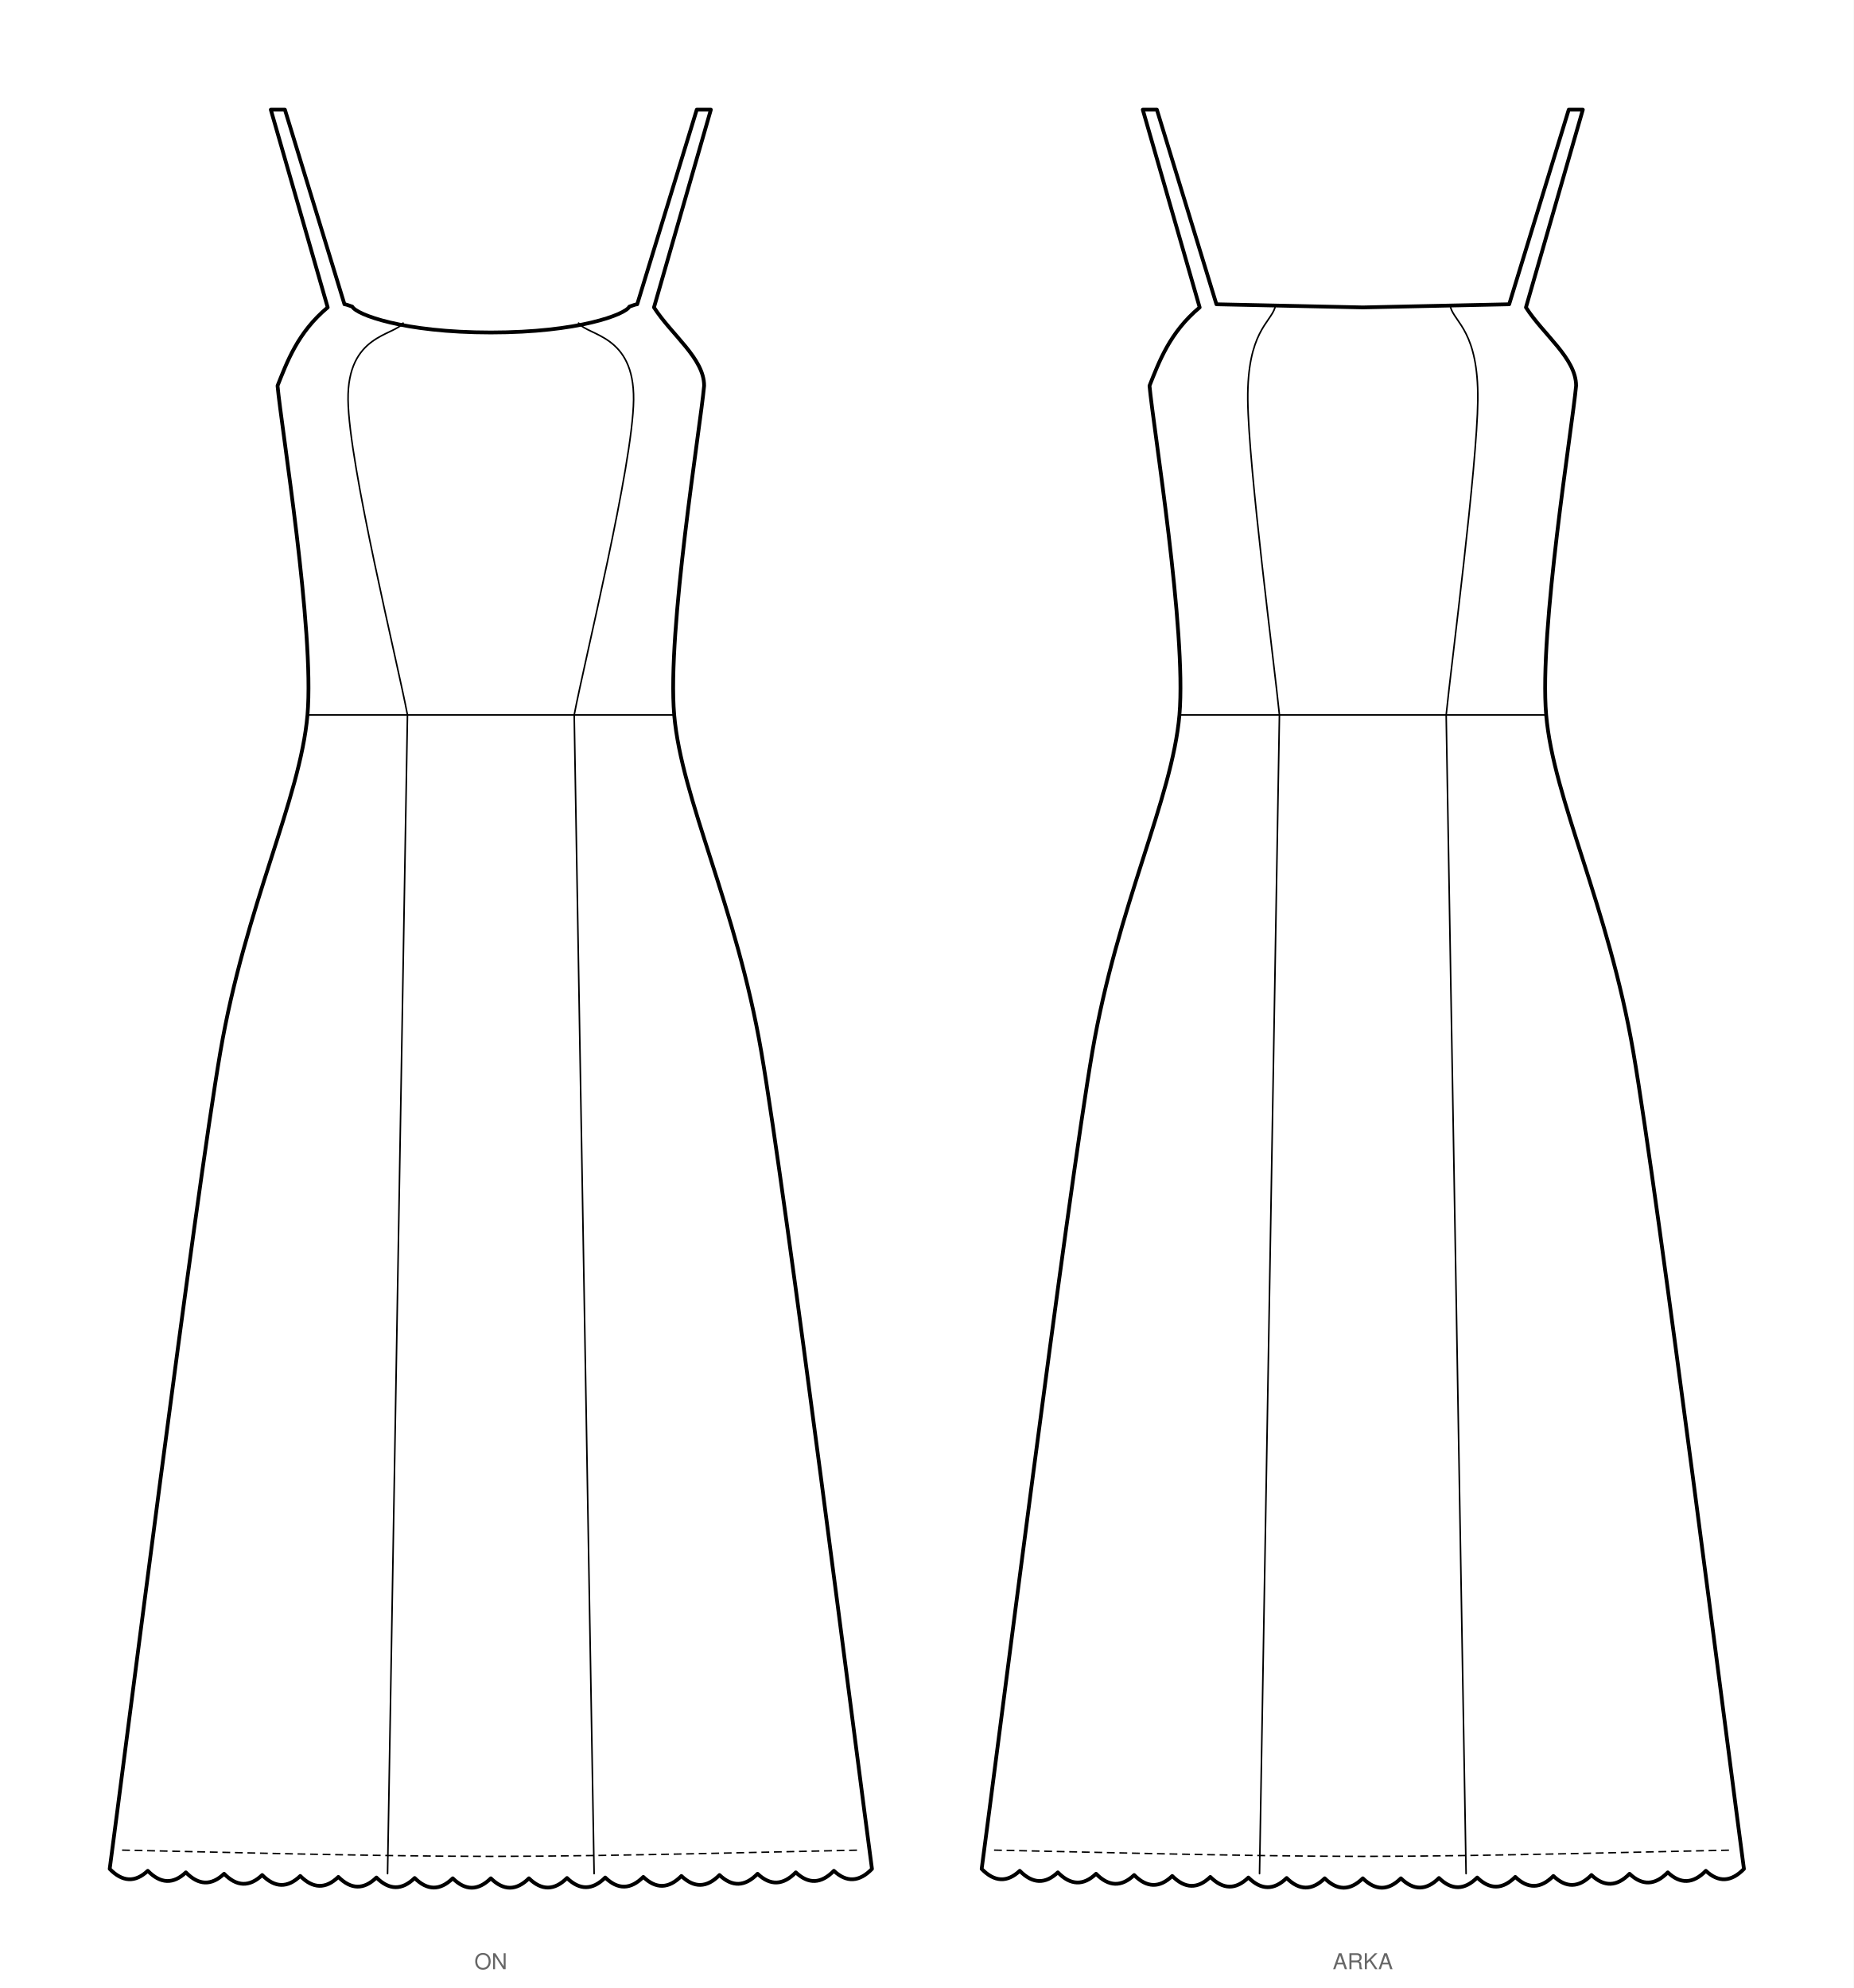
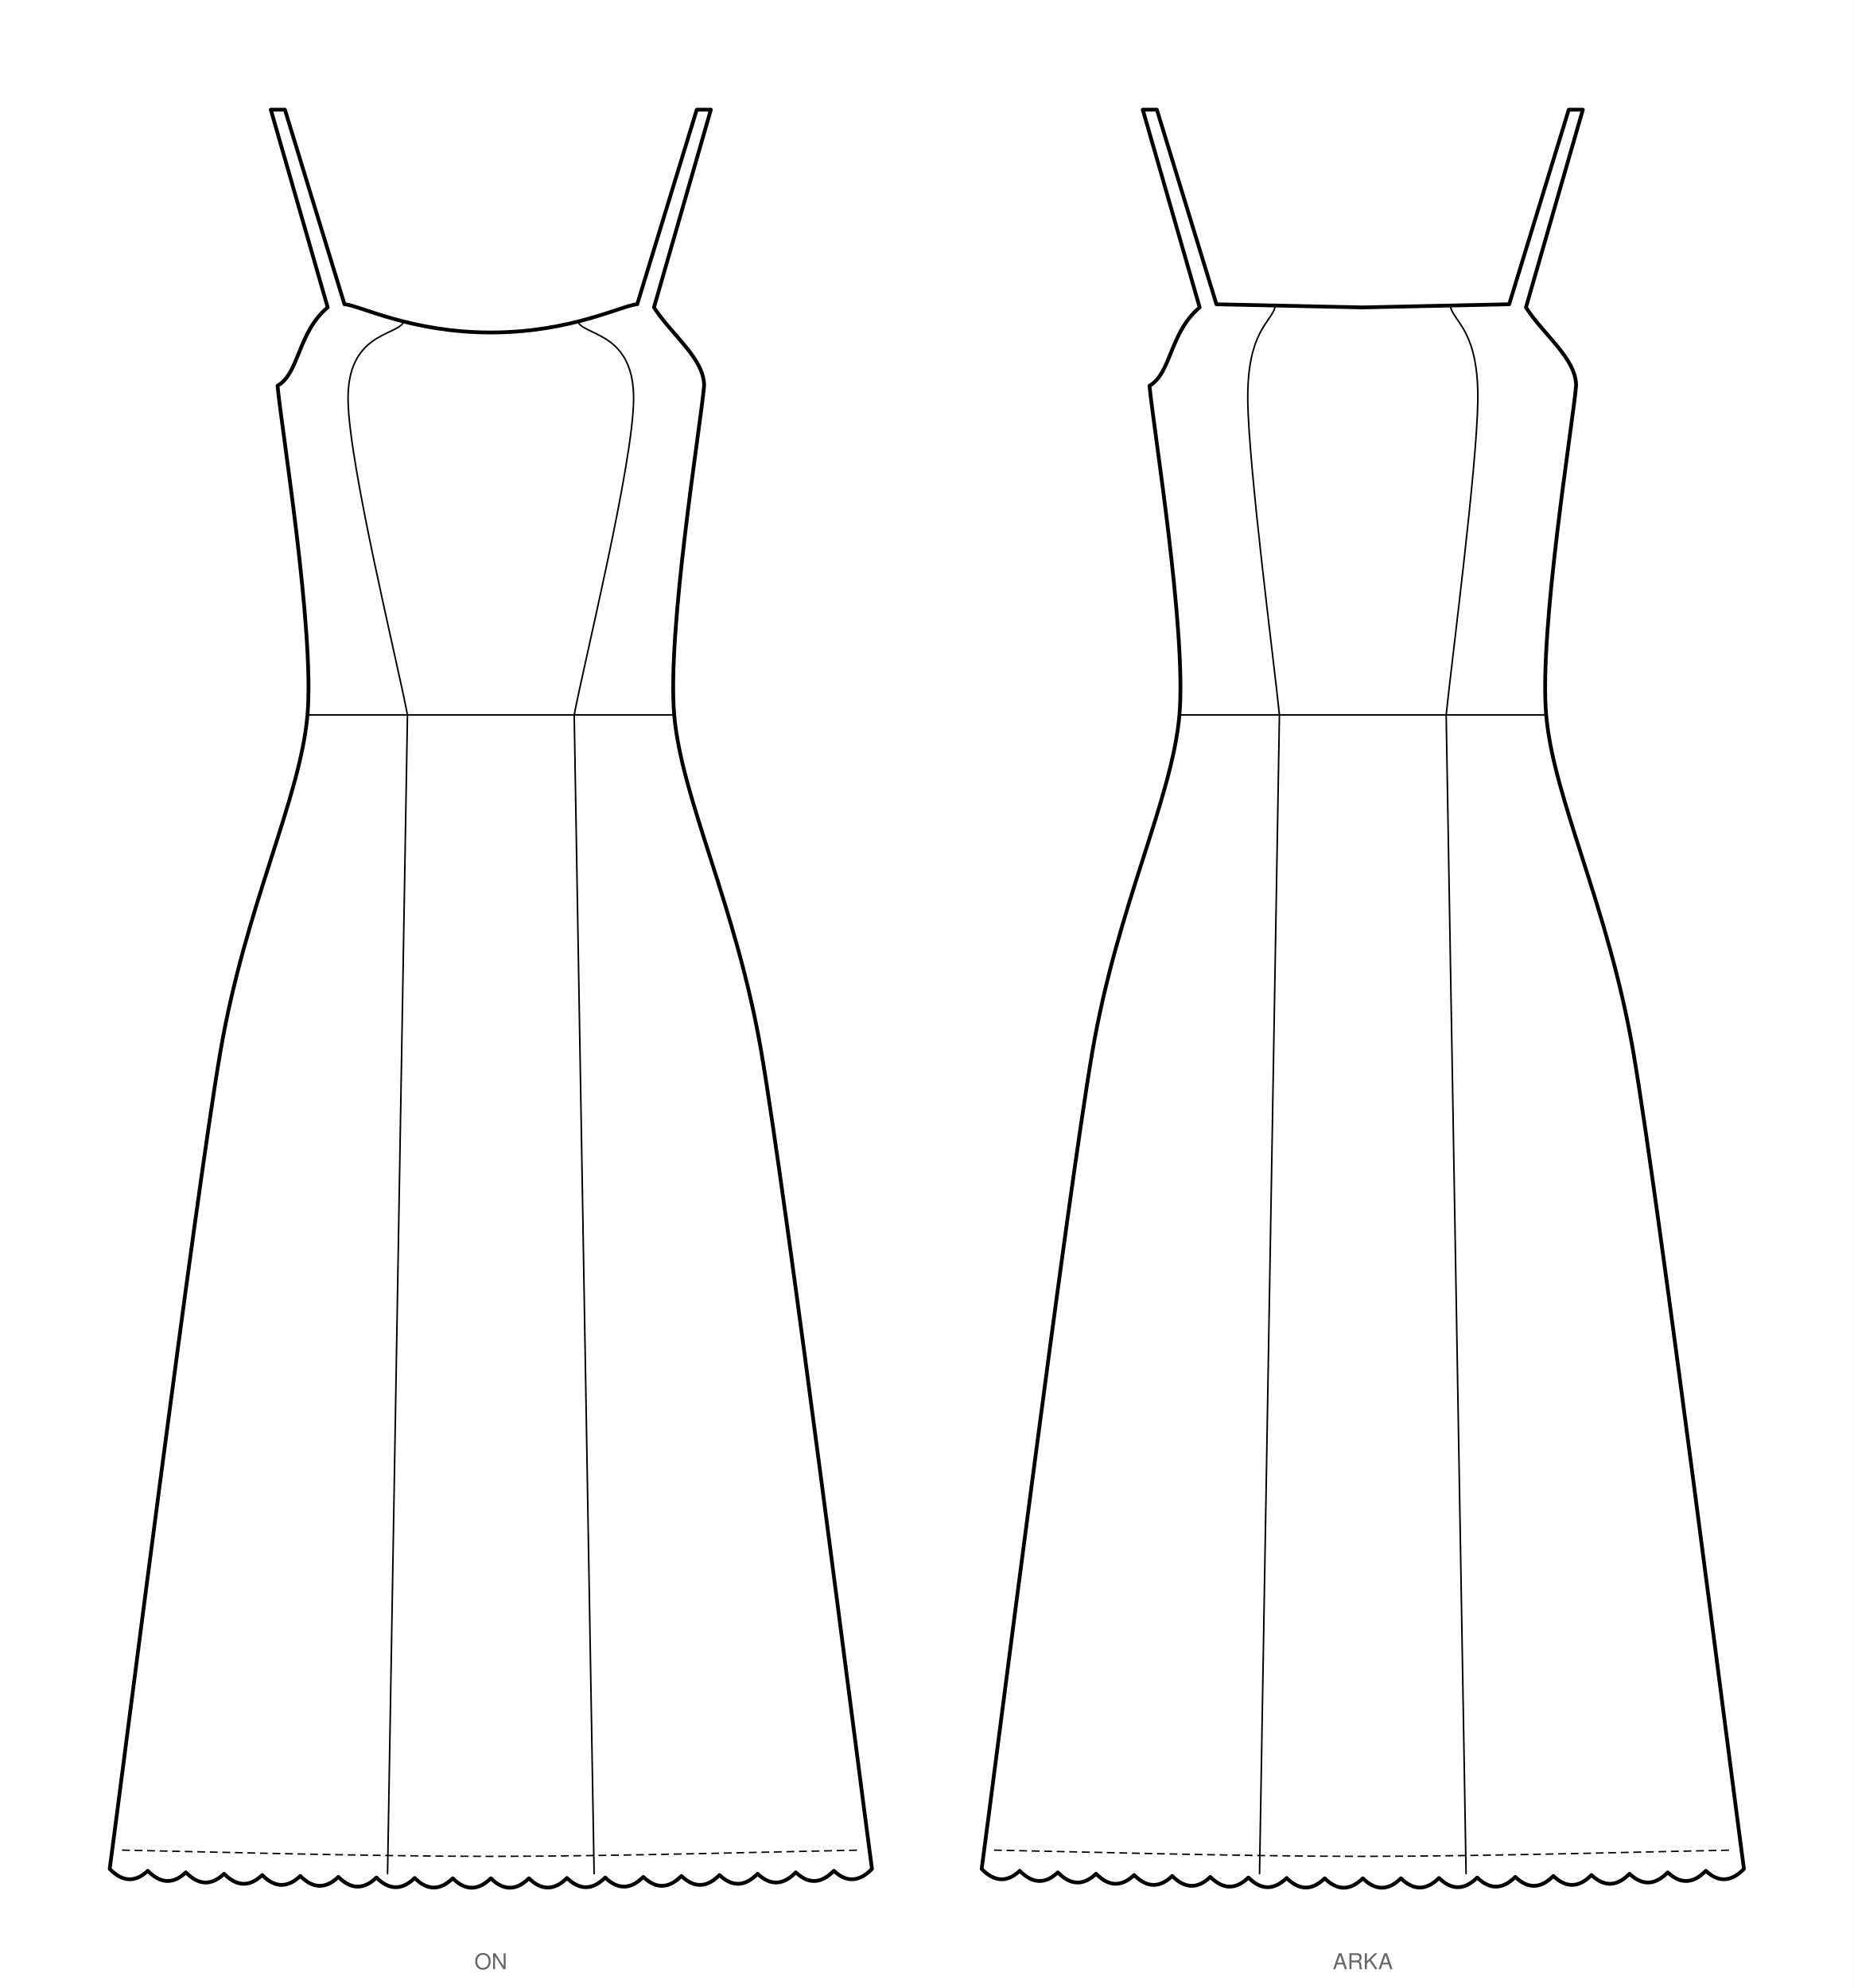
<svg xmlns="http://www.w3.org/2000/svg" viewBox="0 0 1182.8 1268.8" width="1182.8mm" height="1268.8mm" data-siluet="v1" data-kaynak="bc91857770e2ad4126bc0ccbed0beaebea890fb318dccb096f261e7f024e3531">
  <rect width="1182.8" height="1268.8" fill="#fff" />
  <g transform="translate(313.2 41.9)" data-gorunum="on">
-     <path d="M 0.0 170.3 C 56.0 170.3 85.9 158.8 88.4 153.8 Q 92.4 152.3 93.4 152.3 L 131.4 28.1 L 140.4 28.1 L 104.1 154.3 C 115.3 171.8 136.1 186.8 136.1 204.3 C 133.7 230.9 112.4 360.5 117.0 414.4 C 121.7 468.3 156.6 536.2 172.6 629.5 C 188.6 722.8 234.3 1084.9 243.2 1150.9 Q 231.0 1163.5 218.9 1152.1 Q 206.7 1164.6 194.6 1153.1 Q 182.4 1165.6 170.2 1154.0 Q 158.1 1166.4 145.9 1154.8 Q 133.8 1167.1 121.6 1155.4 Q 109.4 1167.7 97.3 1156.0 Q 85.1 1168.2 73.0 1156.4 Q 60.8 1168.6 48.6 1156.7 Q 36.5 1168.8 24.3 1156.9 Q 12.2 1168.9 0.0 1156.9 Q -12.2 1168.9 -24.3 1156.9 Q -36.5 1168.8 -48.6 1156.7 Q -60.8 1168.6 -73.0 1156.4 Q -85.1 1168.2 -97.3 1156.0 Q -109.4 1167.7 -121.6 1155.4 Q -133.8 1167.1 -145.9 1154.8 Q -158.1 1166.4 -170.2 1154.0 Q -182.4 1165.6 -194.6 1153.1 Q -206.7 1164.6 -218.9 1152.1 Q -231.0 1163.5 -243.2 1150.9 C -234.3 1084.9 -188.6 722.8 -172.6 629.5 C -156.6 536.2 -121.7 468.3 -117.0 414.4 C -112.4 360.5 -133.7 230.9 -136.1 204.3 C -130.1 189.3 -123.3 170.3 -104.1 154.3 L -140.4 28.1 L -131.4 28.1 L -93.4 152.3 Q -92.4 152.3 -88.4 153.8 C -85.9 158.8 -56.0 170.3 0.0 170.3 Z" fill="#fff" stroke="#000" stroke-width="2.4" stroke-linejoin="round" />
+     <path d="M 0.0 170.3 C 51.4 170.3 84.0 152.8 93.4 152.3 L 131.4 28.1 L 140.4 28.1 L 104.1 154.3 C 115.3 171.8 136.1 186.8 136.1 204.3 C 133.7 230.9 112.4 360.5 117.0 414.4 C 121.7 468.3 156.6 536.2 172.6 629.5 C 188.6 722.8 234.3 1084.9 243.2 1150.9 Q 231.0 1163.5 218.9 1152.1 Q 206.7 1164.6 194.6 1153.1 Q 182.4 1165.6 170.2 1154.0 Q 158.1 1166.4 145.9 1154.8 Q 133.8 1167.1 121.6 1155.4 Q 109.4 1167.7 97.3 1156.0 Q 85.1 1168.2 73.0 1156.4 Q 60.8 1168.6 48.6 1156.7 Q 36.5 1168.8 24.3 1156.9 Q 12.2 1168.9 0.0 1156.9 Q -12.2 1168.9 -24.3 1156.9 Q -36.5 1168.8 -48.6 1156.7 Q -60.8 1168.6 -73.0 1156.4 Q -85.1 1168.2 -97.3 1156.0 Q -109.4 1167.7 -121.6 1155.4 Q -133.8 1167.1 -145.9 1154.8 Q -158.1 1166.4 -170.2 1154.0 Q -182.4 1165.6 -194.6 1153.1 Q -206.7 1164.6 -218.9 1152.1 Q -231.0 1163.5 -243.2 1150.9 C -234.3 1084.9 -188.6 722.8 -172.6 629.5 C -156.6 536.2 -121.7 468.3 -117.0 414.4 C -112.4 360.5 -133.7 230.9 -136.1 204.3 C -122.1 196.3 -123.3 170.3 -104.1 154.3 L -140.4 28.1 L -131.4 28.1 L -93.4 152.3 C -84.0 152.8 -51.4 170.3 0.0 170.3 Z" fill="#fff" stroke="#000" stroke-width="2.4" stroke-linejoin="round" />
    <path d="M 56.0 164.3 C 61.9 172.5 91.6 171.6 91.1 213.3 C 90.6 255.0 59.5 380.9 53.2 414.4" fill="none" stroke="#000" stroke-width="1" stroke-linecap="round" />
    <path d="M -56.0 164.3 C -61.9 172.5 -91.6 171.6 -91.1 213.3 C -90.6 255.0 -59.5 380.9 -53.2 414.4" fill="none" stroke="#000" stroke-width="1" stroke-linecap="round" />
    <path d="M -117.0 414.4 L 117.0 414.4" fill="none" stroke="#000" stroke-width="1" stroke-linecap="round" />
    <path d="M 53.2 414.4 L 65.9 1153.9" fill="none" stroke="#000" stroke-width="1" stroke-linecap="round" />
    <path d="M -53.2 414.4 L -65.9 1153.9" fill="none" stroke="#000" stroke-width="1" stroke-linecap="round" />
    <path d="M -235.3 1138.9 C -196.1 1139.6 -78.4 1142.9 0.0 1142.9 C 78.5 1142.9 196.1 1139.6 235.4 1138.9" fill="none" stroke="#000" stroke-width="0.9" stroke-dasharray="5,3" />
  </g>
  <text x="313.2" y="1256.8" font-family="Helvetica, Arial, sans-serif" font-size="14" text-anchor="middle" fill="#666">ON</text>
  <g transform="translate(869.6 41.9)" data-gorunum="arka">
-     <path d="M 0.0 154.3 L 93.4 152.3 L 131.4 28.1 L 140.4 28.1 L 104.1 154.3 C 115.3 171.8 136.1 186.8 136.1 204.3 C 133.7 230.9 112.4 360.5 117.0 414.4 C 121.7 468.3 156.6 536.2 172.6 629.5 C 188.6 722.8 234.3 1084.9 243.2 1150.9 Q 231.0 1163.5 218.9 1152.1 Q 206.7 1164.6 194.6 1153.1 Q 182.4 1165.6 170.2 1154.0 Q 158.1 1166.4 145.9 1154.8 Q 133.8 1167.1 121.6 1155.4 Q 109.4 1167.7 97.3 1156.0 Q 85.1 1168.2 73.0 1156.4 Q 60.8 1168.6 48.6 1156.7 Q 36.5 1168.8 24.3 1156.9 Q 12.2 1168.9 0.0 1156.9 Q -12.2 1168.9 -24.3 1156.9 Q -36.5 1168.8 -48.6 1156.7 Q -60.8 1168.6 -73.0 1156.4 Q -85.1 1168.2 -97.3 1156.0 Q -109.4 1167.7 -121.6 1155.4 Q -133.8 1167.1 -145.9 1154.8 Q -158.1 1166.4 -170.2 1154.0 Q -182.4 1165.6 -194.6 1153.1 Q -206.7 1164.6 -218.9 1152.1 Q -231.0 1163.5 -243.2 1150.9 C -234.3 1084.9 -188.6 722.8 -172.6 629.5 C -156.6 536.2 -121.7 468.3 -117.0 414.4 C -112.4 360.5 -133.7 230.9 -136.1 204.3 C -130.1 189.3 -123.3 170.3 -104.1 154.3 L -140.4 28.1 L -131.4 28.1 L -93.4 152.3 L 0.0 154.3 Z" fill="#fff" stroke="#000" stroke-width="2.4" stroke-linejoin="round" />
+     <path d="M 0.0 154.3 L 93.4 152.3 L 131.4 28.1 L 140.4 28.1 L 104.1 154.3 C 115.3 171.8 136.1 186.8 136.1 204.3 C 133.7 230.9 112.4 360.5 117.0 414.4 C 121.7 468.3 156.6 536.2 172.6 629.5 C 188.6 722.8 234.3 1084.9 243.2 1150.9 Q 231.0 1163.5 218.9 1152.1 Q 206.7 1164.6 194.6 1153.1 Q 182.4 1165.6 170.2 1154.0 Q 158.1 1166.4 145.9 1154.8 Q 133.8 1167.1 121.6 1155.4 Q 109.4 1167.7 97.3 1156.0 Q 85.1 1168.2 73.0 1156.4 Q 60.8 1168.6 48.6 1156.7 Q 36.5 1168.8 24.3 1156.9 Q 12.2 1168.9 0.0 1156.9 Q -12.2 1168.9 -24.3 1156.9 Q -36.5 1168.8 -48.6 1156.7 Q -60.8 1168.6 -73.0 1156.4 Q -85.1 1168.2 -97.3 1156.0 Q -109.4 1167.7 -121.6 1155.4 Q -133.8 1167.1 -145.9 1154.8 Q -158.1 1166.4 -170.2 1154.0 Q -182.4 1165.6 -194.6 1153.1 Q -206.7 1164.6 -218.9 1152.1 Q -231.0 1163.5 -243.2 1150.9 C -234.3 1084.9 -188.6 722.8 -172.6 629.5 C -156.6 536.2 -121.7 468.3 -117.0 414.4 C -112.4 360.5 -133.7 230.9 -136.1 204.3 C -122.1 196.3 -123.3 170.3 -104.1 154.3 L -140.4 28.1 L -131.4 28.1 L -93.4 152.3 L 0.0 154.3 Z" fill="#fff" stroke="#000" stroke-width="2.4" stroke-linejoin="round" />
    <path d="M 56.0 154.3 C 58.9 164.1 73.8 170.0 73.4 213.3 C 72.9 256.7 56.6 380.9 53.2 414.4" fill="none" stroke="#000" stroke-width="1" stroke-linecap="round" />
    <path d="M -56.0 154.3 C -58.9 164.1 -73.8 170.0 -73.4 213.3 C -72.9 256.7 -56.6 380.9 -53.2 414.4" fill="none" stroke="#000" stroke-width="1" stroke-linecap="round" />
    <path d="M -117.0 414.4 L 117.0 414.4" fill="none" stroke="#000" stroke-width="1" stroke-linecap="round" />
    <path d="M 53.2 414.4 L 65.9 1153.9" fill="none" stroke="#000" stroke-width="1" stroke-linecap="round" />
    <path d="M -53.2 414.4 L -65.9 1153.9" fill="none" stroke="#000" stroke-width="1" stroke-linecap="round" />
    <path d="M -235.3 1138.9 C -196.1 1139.6 -78.4 1142.9 0.0 1142.9 C 78.5 1142.9 196.1 1139.6 235.4 1138.9" fill="none" stroke="#000" stroke-width="0.9" stroke-dasharray="5,3" />
  </g>
  <text x="869.6" y="1256.8" font-family="Helvetica, Arial, sans-serif" font-size="14" text-anchor="middle" fill="#666">ARKA</text>
</svg>
